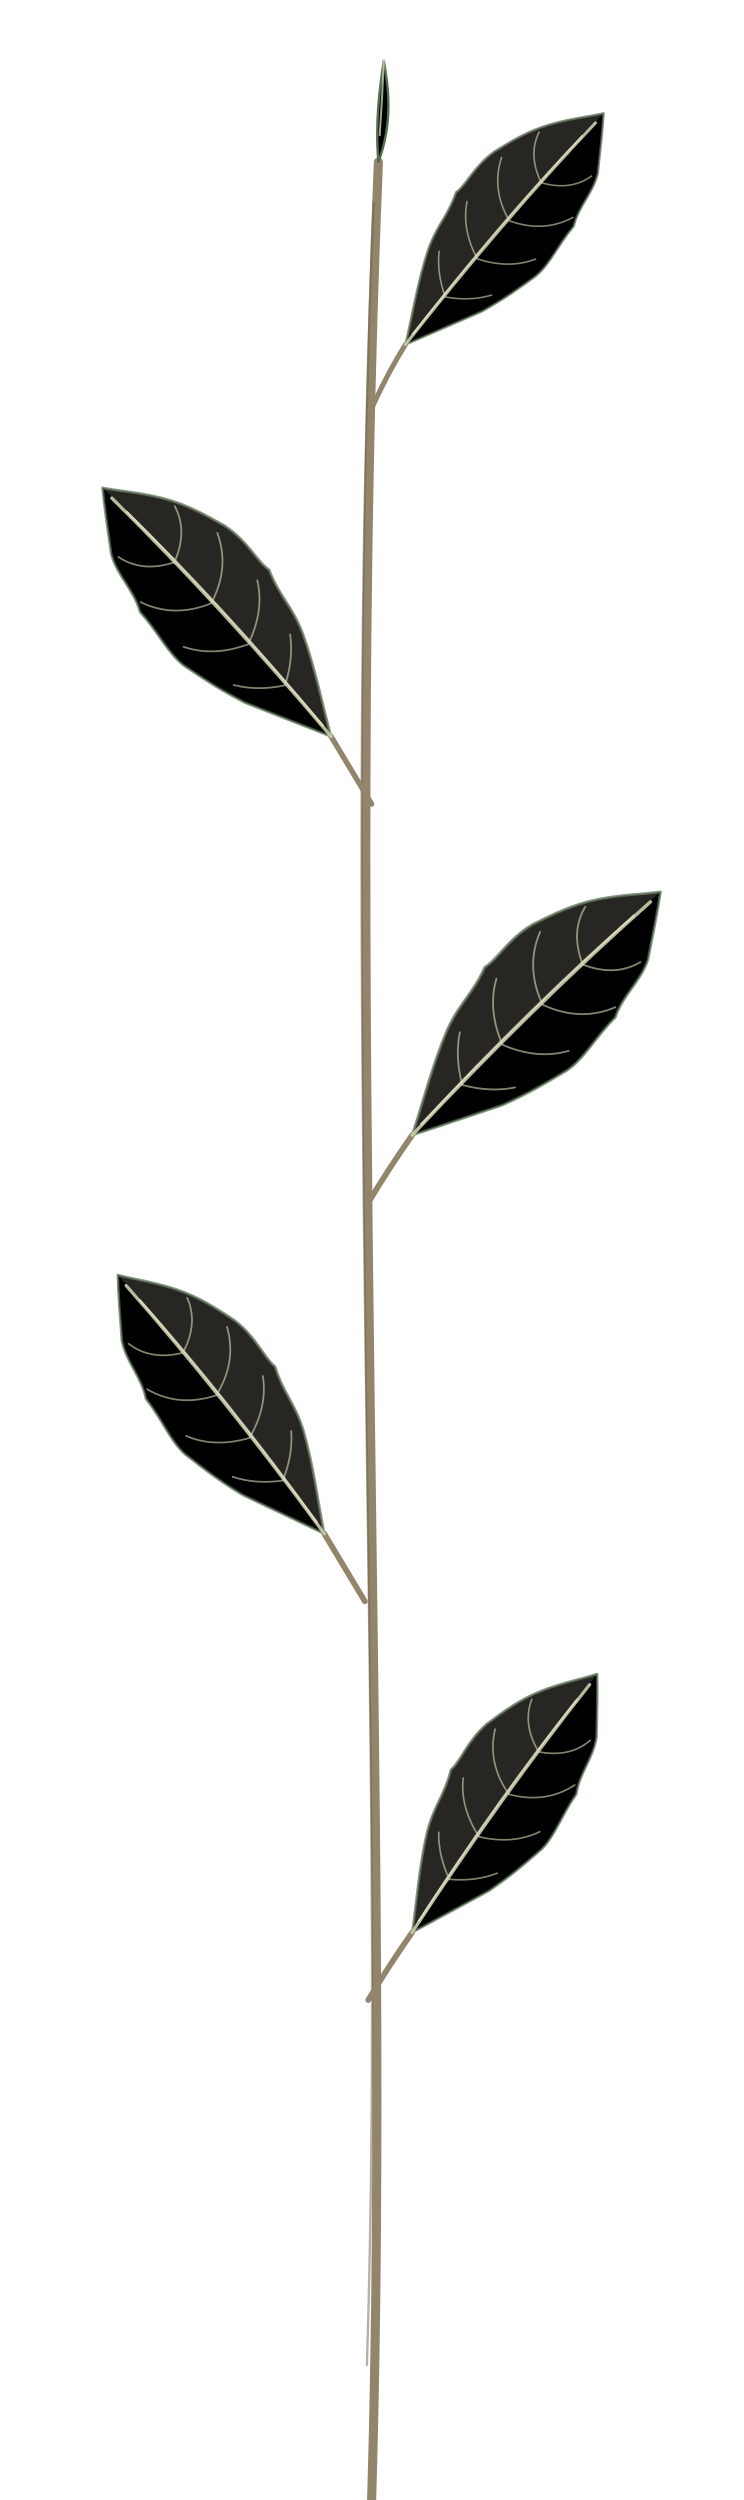
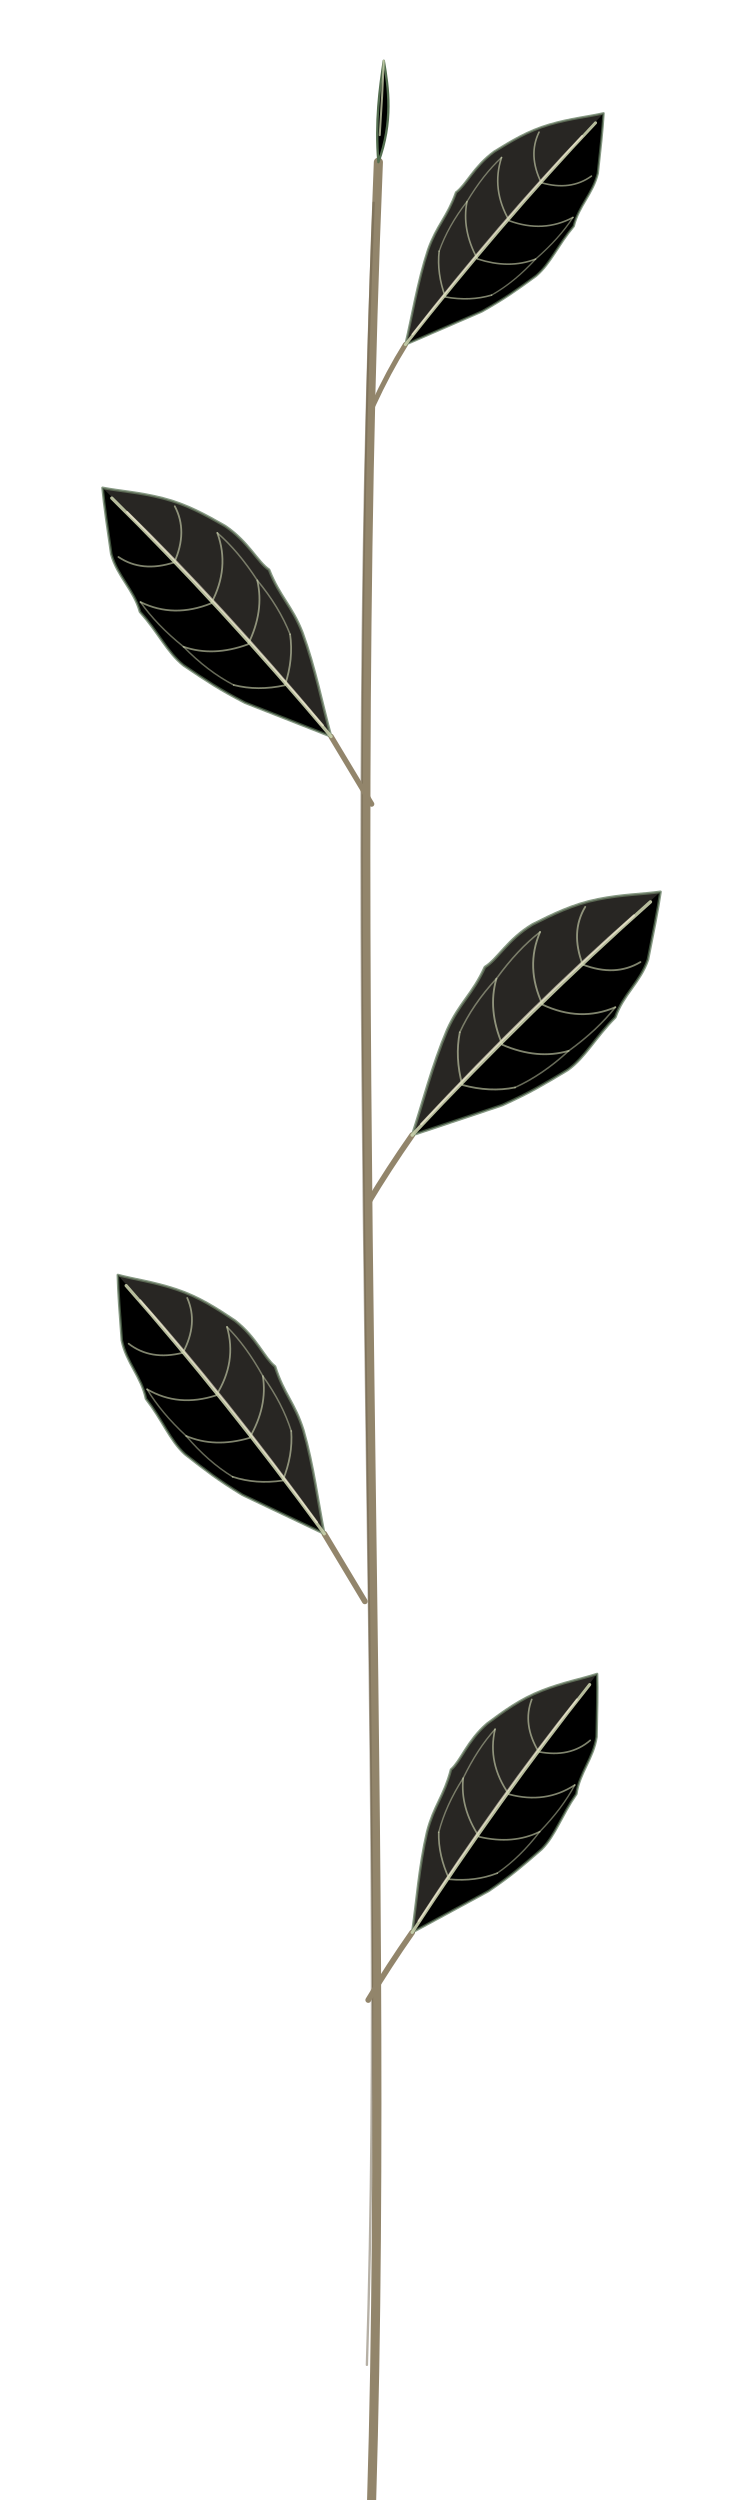
<svg xmlns="http://www.w3.org/2000/svg" width="110" height="370" viewBox="0 0 110 370" stroke-linecap="round" stroke-linejoin="round">
  <defs>
    <g id="camellia-leaf-r">
      <path d="M0 0                C-2 -4 -5 -9 -7 -14                C-8.5 -18 -8 -20 -9.5 -24                C-9 -26 -10 -29 -9 -33                C-8 -36 -7 -39 -5 -42                C-3 -45 -1 -47 0.5 -49                C2 -47 4 -44 6 -41                C7.5 -38 7 -35 8.5 -32                C8.5 -28 9.5 -25 9 -22                C8 -18 7.5 -16 6 -12                C4 -8 2 -4 0 0 Z" fill="__COLOR__" stroke="#546e50" stroke-width="0.38" stroke-opacity=".7" stroke-linejoin="round" />
      <path d="M0 0 C-2 -4 -5 -9 -7 -14 C-8.5 -18 -8 -20 -9.5 -24 C-9 -26 -10 -29 -9 -33 C-8 -36 -7 -39 -5 -42 C-3 -45 -1 -47 0.5 -49 Q-1 -25 0 0 Z" fill="#fff5df" opacity=".16" />
      <path d="M0 0 Q-0.8 -25 0.5 -47" fill="none" stroke="#d5dcb6" stroke-width="0.48" opacity="0.85" />
      <path d="M-0.2 -2 Q-1 -25 0.2 -44" fill="none" stroke="#fff5df" stroke-width="0.3" opacity="0.6" />
      <g fill="none" stroke="#d5dcb6" stroke-width="0.26" opacity="0.6">
        <path d="M0 -10 Q-3.5 -12 -5.5 -15 M0 -10 Q3.5 -12 5.5 -15" />
        <path d="M0 -18 Q-5 -20 -7.2 -24 M0 -18 Q5 -20 7.2 -24" />
        <path d="M0 -26 Q-5.5 -28 -7.5 -33 M0 -26 Q5.5 -28 7.5 -33" />
        <path d="M0 -34 Q-4.5 -36 -5.5 -40 M0 -34 Q4.5 -36 5.5 -40" />
      </g>
+       <path d="M-5.5 -15 Q-7 -19 -7.2 -24 Q-8 -29 -7.5 -33 M5.5 -15 Q7 -19 7.2 -24 Q8 -29 7.5 -33" fill="none" stroke="#d5dcb6" stroke-width=".22" opacity=".48" stroke-linecap="round" />
    </g>
    <g id="camellia-leaf-l">
      <use href="#camellia-leaf-r" transform="scale(-1, 1)" />
    </g>
  </defs>
  <path d="M55 370 C58 270 51 145 56 24" fill="none" stroke="#92856b" stroke-width="1.35" />
  <path d="M54.3 350 C57.2 260 50.5 145 55.3 30" fill="none" stroke="#6e624c" stroke-width="0.35" opacity="0.5" />
  <path d="M56 24 C55.5 18 56.2 13 56.8 9 C57.5 13 58.2 18 56 24 Z" fill="__COLOR__" stroke="#546e50" stroke-width="0.35" />
  <path d="M56.2 20 Q56.6 14 56.8 9" fill="none" stroke="#d5dcb6" stroke-width="0.3" opacity="0.75" />
  <g>
    <path d="M55.2 60 Q57.5 55 60 51" fill="none" stroke="#92856b" stroke-width="0.75" />
    <use href="#camellia-leaf-r" transform="translate(60, 51) rotate(40) scale(0.92)" />
  </g>
  <g>
    <path d="M55 119 Q52 114 49 109" fill="none" stroke="#92856b" stroke-width="0.8" />
    <use href="#camellia-leaf-l" transform="translate(49, 109) rotate(-42) scale(1.02)" />
  </g>
  <g>
    <path d="M54.5 178 Q57.5 173 61 168" fill="none" stroke="#92856b" stroke-width="0.85" />
    <use href="#camellia-leaf-r" transform="translate(61, 168) rotate(45) scale(1.05)" />
  </g>
  <g>
    <path d="M54 237 Q51 232 48 227" fill="none" stroke="#92856b" stroke-width="0.85" />
    <use href="#camellia-leaf-l" transform="translate(48, 227) rotate(-38) scale(1.0)" />
  </g>
  <g>
    <path d="M54.5 296 Q57.5 291 61 286" fill="none" stroke="#92856b" stroke-width="0.85" />
    <use href="#camellia-leaf-r" transform="translate(61, 286) rotate(35) scale(0.96)" />
  </g>
</svg>
